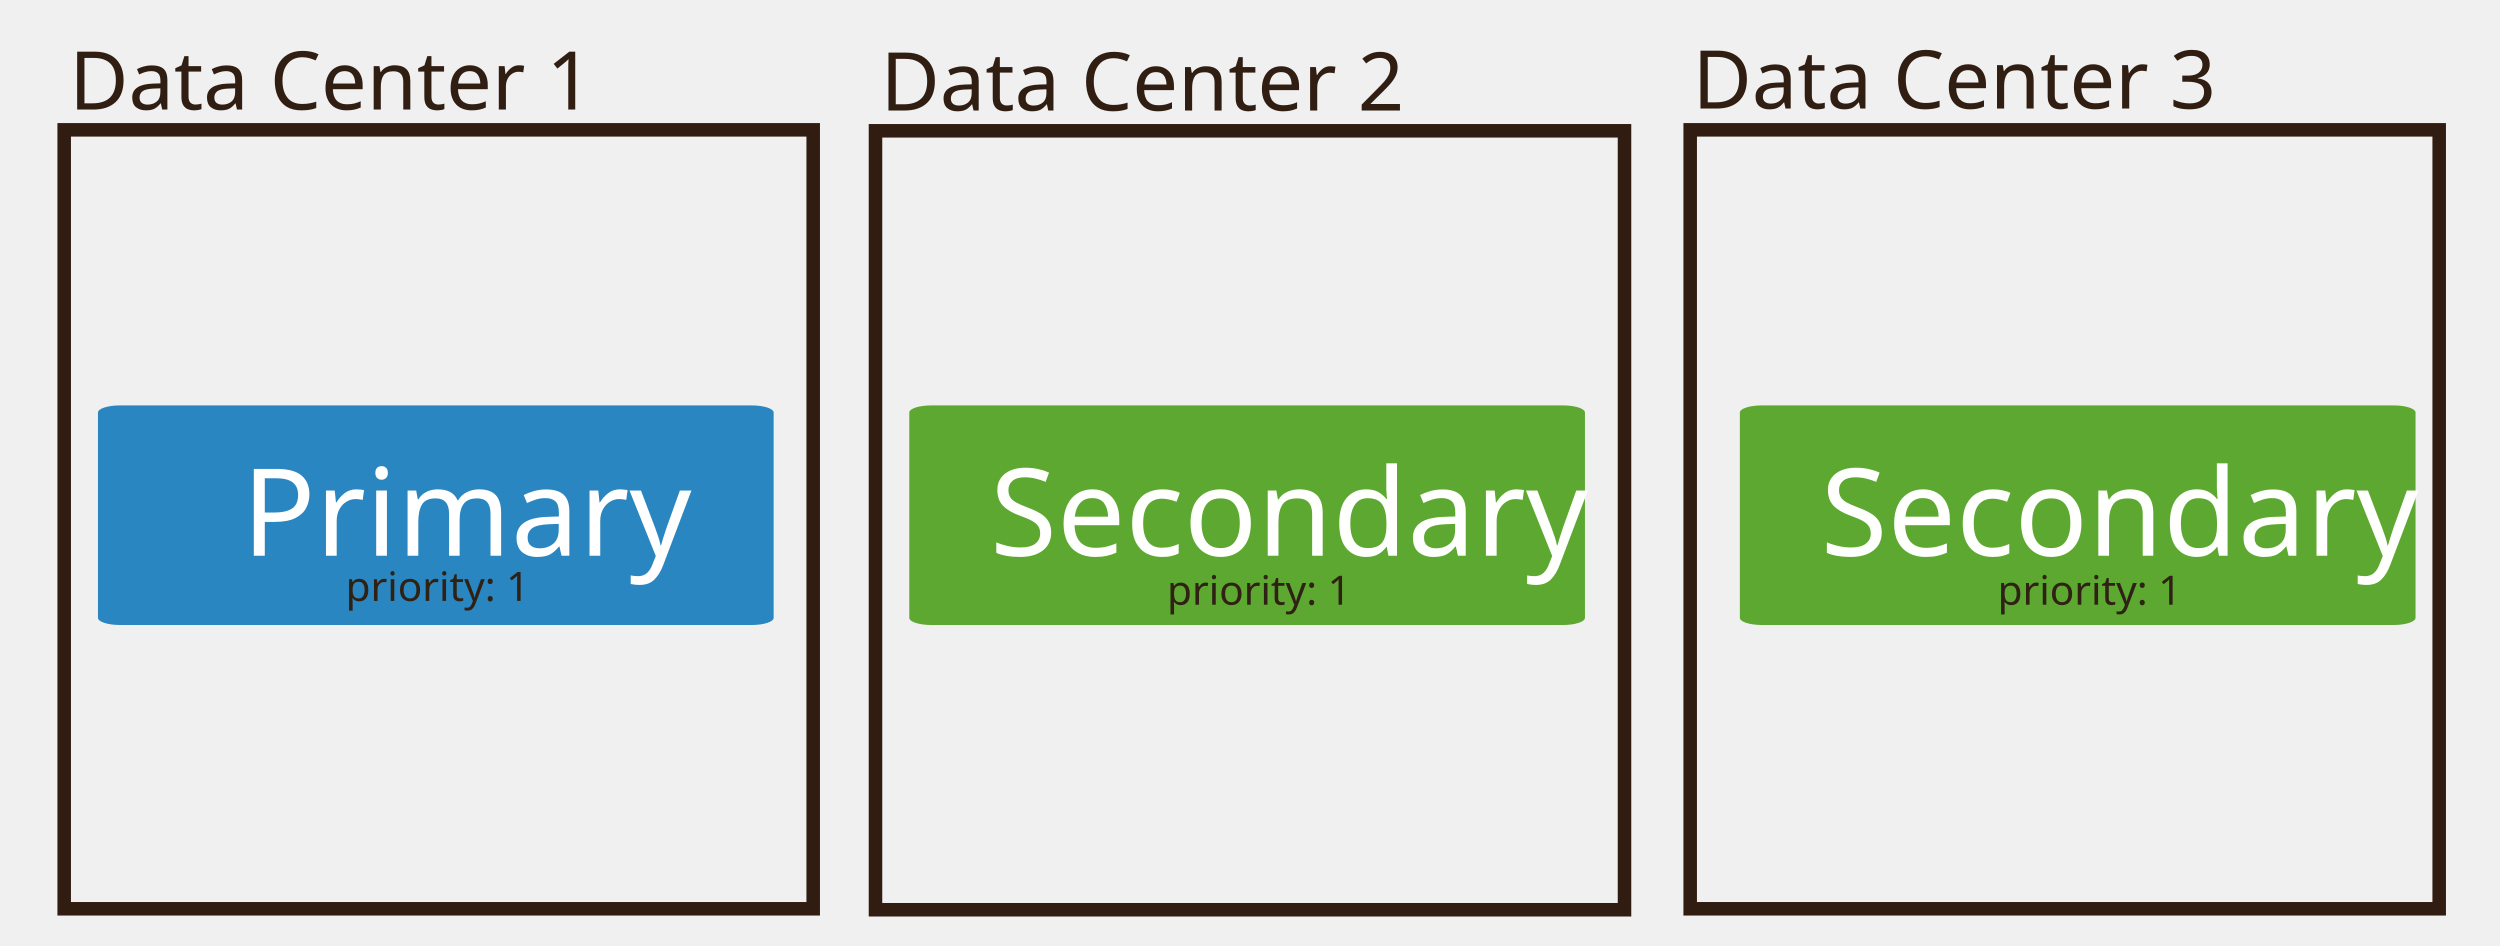
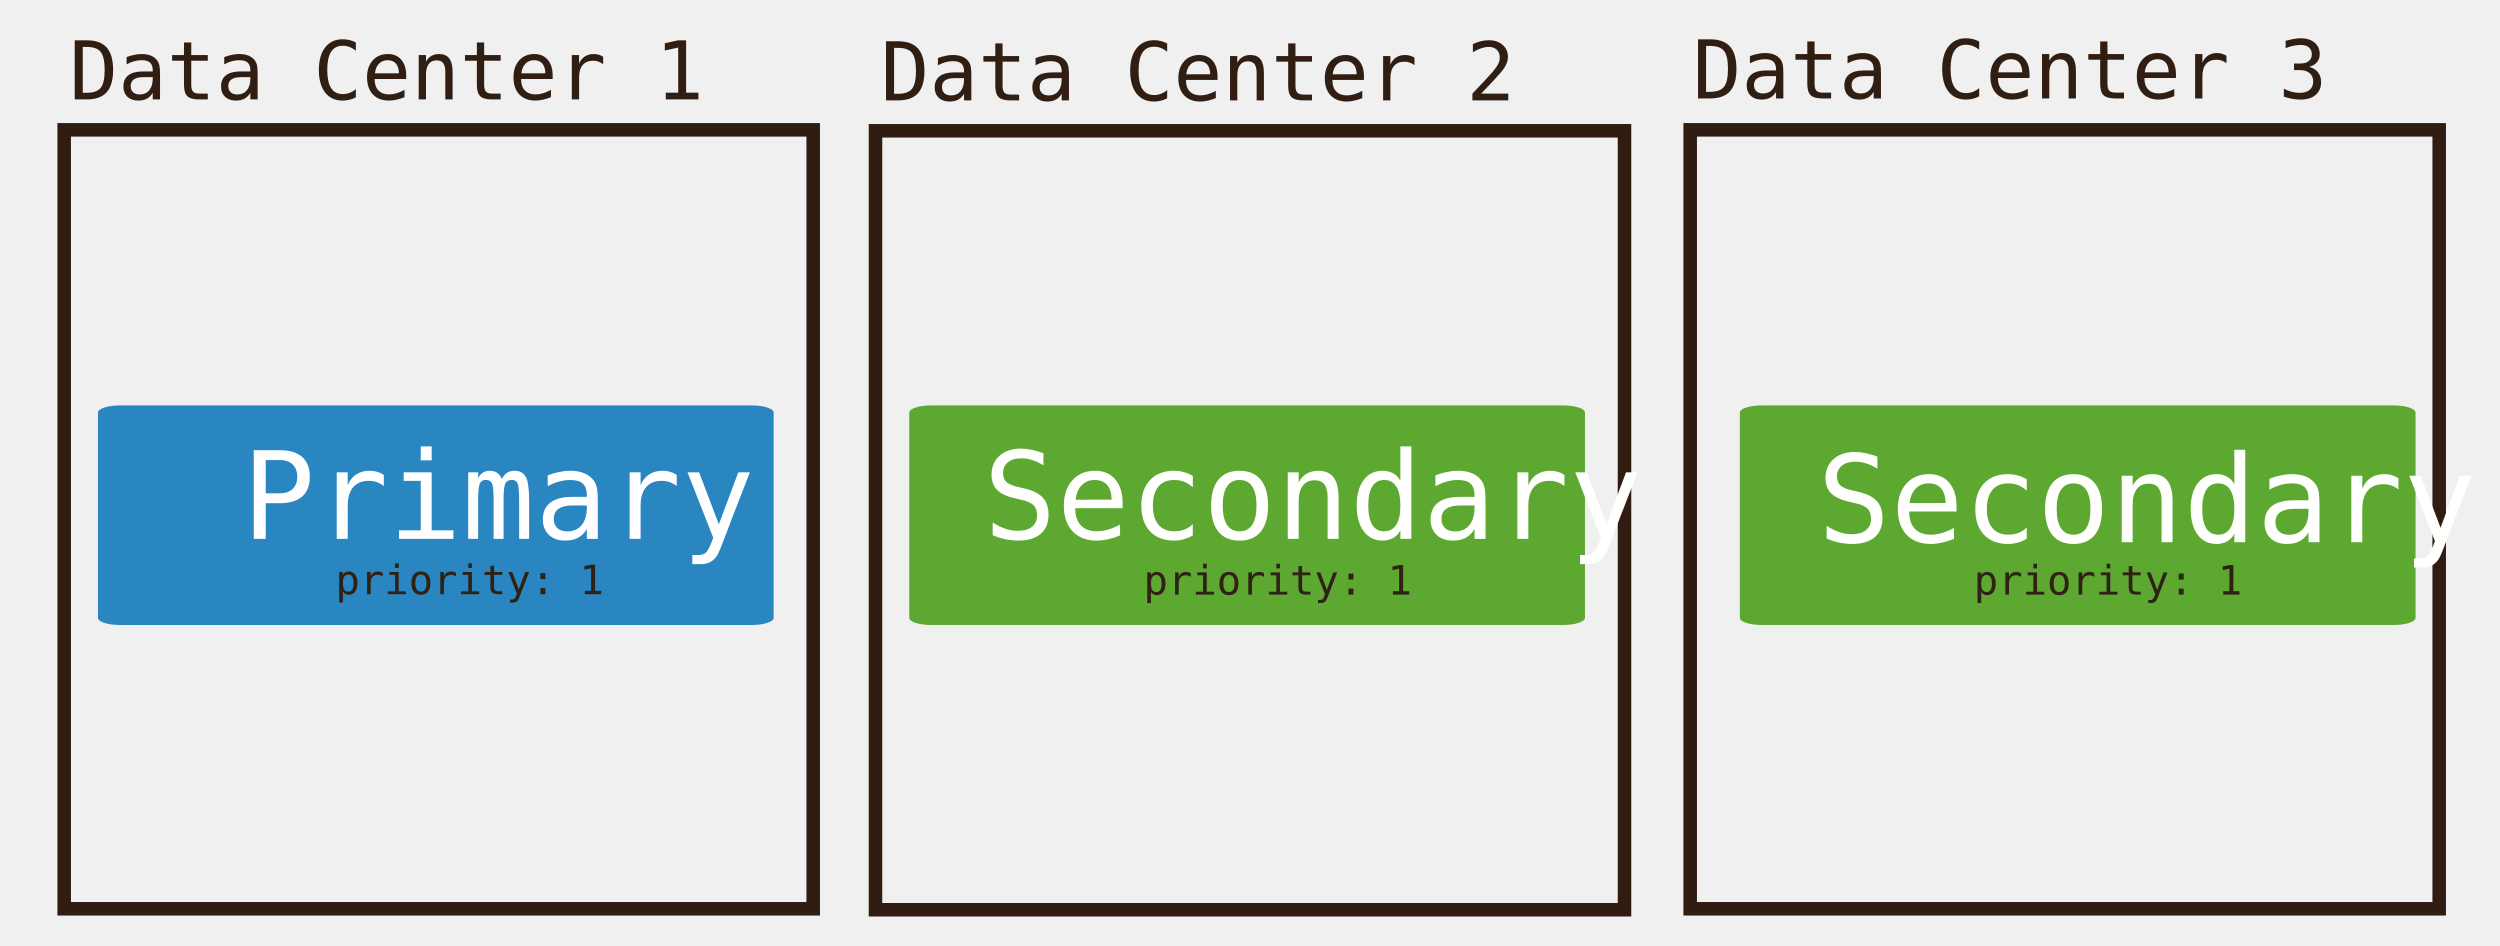
<svg xmlns="http://www.w3.org/2000/svg" version="1.1" x="0" y="0" width="740" height="280" viewBox="0, 0, 740, 280">
  <g id="Layer_1">
-     <text transform="matrix(1, 0, 0, 1, 126.48, 31.43)">
-       <tspan x="-105.97" y="1" font-family="GillSans" font-size="24" fill="#311E13">Data Center 1</tspan>
+     <text transform="matrix(1, 0, 0, 1, 101.418, 23.93)">
+       <tspan x="-80.908" y="5.5" font-family="Inconsolata" font-size="24" fill="#311E13">Data Center 1</tspan>
    </text>
-     <text transform="matrix(1, 0, 0, 1, 606.982, 24.636)">
-       <tspan x="-105.97" y="7.5" font-family="GillSans" font-size="24" fill="#311E13">Data Center 3</tspan>
+     <text transform="matrix(1, 0, 0, 1, 581.92, 23.636)">
+       <tspan x="-80.908" y="5.5" font-family="Inconsolata" font-size="24" fill="#311E13">Data Center 3</tspan>
    </text>
    <path d="M500.294,38.43 L722,38.43 L722,269 L500.294,269 z" fill-opacity="0" stroke="#301C11" stroke-width="4" />
    <path d="M259.147,38.715 L480.853,38.715 L480.853,269.285 L259.147,269.285 z" fill-opacity="0" stroke="#301C11" stroke-width="4" />
-     <text transform="matrix(1, 0, 0, 1, 366.628, 31.715)">
-       <tspan x="-105.97" y="1" font-family="GillSans" font-size="24" fill="#311E13">Data Center 2</tspan>
+     <text transform="matrix(1, 0, 0, 1, 341.566, 24.215)">
+       <tspan x="-80.908" y="5.5" font-family="Inconsolata" font-size="24" fill="#311E13">Data Center 2</tspan>
    </text>
    <path d="M19,38.43 L240.706,38.43 L240.706,269 L19,269 z" fill-opacity="0" stroke="#301C11" stroke-width="4" />
    <g>
      <path d="M229,122.11 C229,120.945 226.094,120 222.504,120 L35.496,120 C31.91,120 29,120.945 29,122.11 L29,182.888 C29,184.054 31.91,185 35.496,185 L222.504,185 C226.094,185 229,184.054 229,182.888 L229,122.11" fill="#2A86C0" />
-       <text transform="matrix(1, 0, 0, 1, 129, 152.5)">
-         <tspan x="-57.357" y="12" font-family="GillSans" font-size="36" fill="#FFFFFF">Primary</tspan>
+       <text transform="matrix(1, 0, 0, 1, 138.026, 151.5)">
+         <tspan x="-66.383" y="8" font-family="Inconsolata" font-size="36" fill="#FFFFFF">Primary</tspan>
      </text>
    </g>
-     <text transform="matrix(1, 0, 0, 1, 126, 175.375)">
-       <tspan x="-23.701" y="2.5" font-family="GillSans" font-size="12" fill="#2F2215">priority: 1</tspan>
+     <text transform="matrix(1, 0, 0, 1, 135.06, 173.875)">
+       <tspan x="-35.761" y="2" font-family="Inconsolata" font-size="12" fill="#2F2215">priority: 1</tspan>
    </text>
-     <g>
-       <g>
-         <path d="M469.147,122.11 C469.147,120.945 466.241,120 462.651,120 L275.643,120 C272.057,120 269.147,120.945 269.147,122.11 L269.147,182.888 C269.147,184.054 272.057,185 275.643,185 L462.651,185 C466.241,185 469.147,184.054 469.147,182.888 L469.147,122.11" fill="#5CA831" />
-         <text transform="matrix(1, 0, 0, 1, 369.147, 152.5)">
-           <tspan x="-76.087" y="12" font-family="GillSans" font-size="36" fill="#FFFFFE">Secondary</tspan>
-         </text>
-       </g>
-       <text transform="matrix(1, 0, 0, 1, 369.147, 176.5)">
-         <tspan x="-23.701" y="2.5" font-family="GillSans" font-size="12" fill="#2F2215">priority: 1</tspan>
-       </text>
-     </g>
-     <g>
-       <g>
-         <path d="M715,122.11 C715,120.945 712.094,120 708.504,120 L521.496,120 C517.91,120 515,120.945 515,122.11 L515,182.888 C515,184.054 517.91,185 521.496,185 L708.504,185 C712.094,185 715,184.054 715,182.888 L715,122.11" fill="#5CA831" />
-         <text transform="matrix(1, 0, 0, 1, 615, 152.5)">
-           <tspan x="-76.087" y="12" font-family="GillSans" font-size="36" fill="#FFFFFE">Secondary</tspan>
-         </text>
-       </g>
-       <text transform="matrix(1, 0, 0, 1, 615, 176.5)">
-         <tspan x="-23.701" y="2.5" font-family="GillSans" font-size="12" fill="#2F2215">priority: 1</tspan>
-       </text>
-     </g>
+     <path d="M469.147,122.11 C469.147,120.945 466.241,120 462.651,120 L275.643,120 C272.057,120 269.147,120.945 269.147,122.11 L269.147,182.888 C269.147,184.054 272.057,185 275.643,185 L462.651,185 C466.241,185 469.147,184.054 469.147,182.888 L469.147,122.11" fill="#5CA831" />
+     <text transform="matrix(1, 0, 0, 1, 380.62, 151.5)">
+       <tspan x="-89.56" y="8" font-family="Inconsolata" font-size="36" fill="#FFFFFE">Secondary</tspan>
+     </text>
+     <path d="M715,122.11 C715,120.945 712.094,120 708.504,120 L521.496,120 C517.91,120 515,120.945 515,122.11 L515,182.888 C515,184.054 517.91,185 521.496,185 L708.504,185 C712.094,185 715,184.054 715,182.888 L715,122.11" fill="#5CA831" />
+     <text transform="matrix(1, 0, 0, 1, 627.473, 152.5)">
+       <tspan x="-89.56" y="8" font-family="Inconsolata" font-size="36" fill="#FFFFFE">Secondary</tspan>
+     </text>
+     <text transform="matrix(1, 0, 0, 1, 374.239, 174)">
+       <tspan x="-35.761" y="2" font-family="Inconsolata" font-size="12" fill="#2F2215">priority: 1</tspan>
+     </text>
+     <text transform="matrix(1, 0, 0, 1, 620, 174)">
+       <tspan x="-35.761" y="2" font-family="Inconsolata" font-size="12" fill="#2F2215">priority: 1</tspan>
+     </text>
  </g>
</svg>
